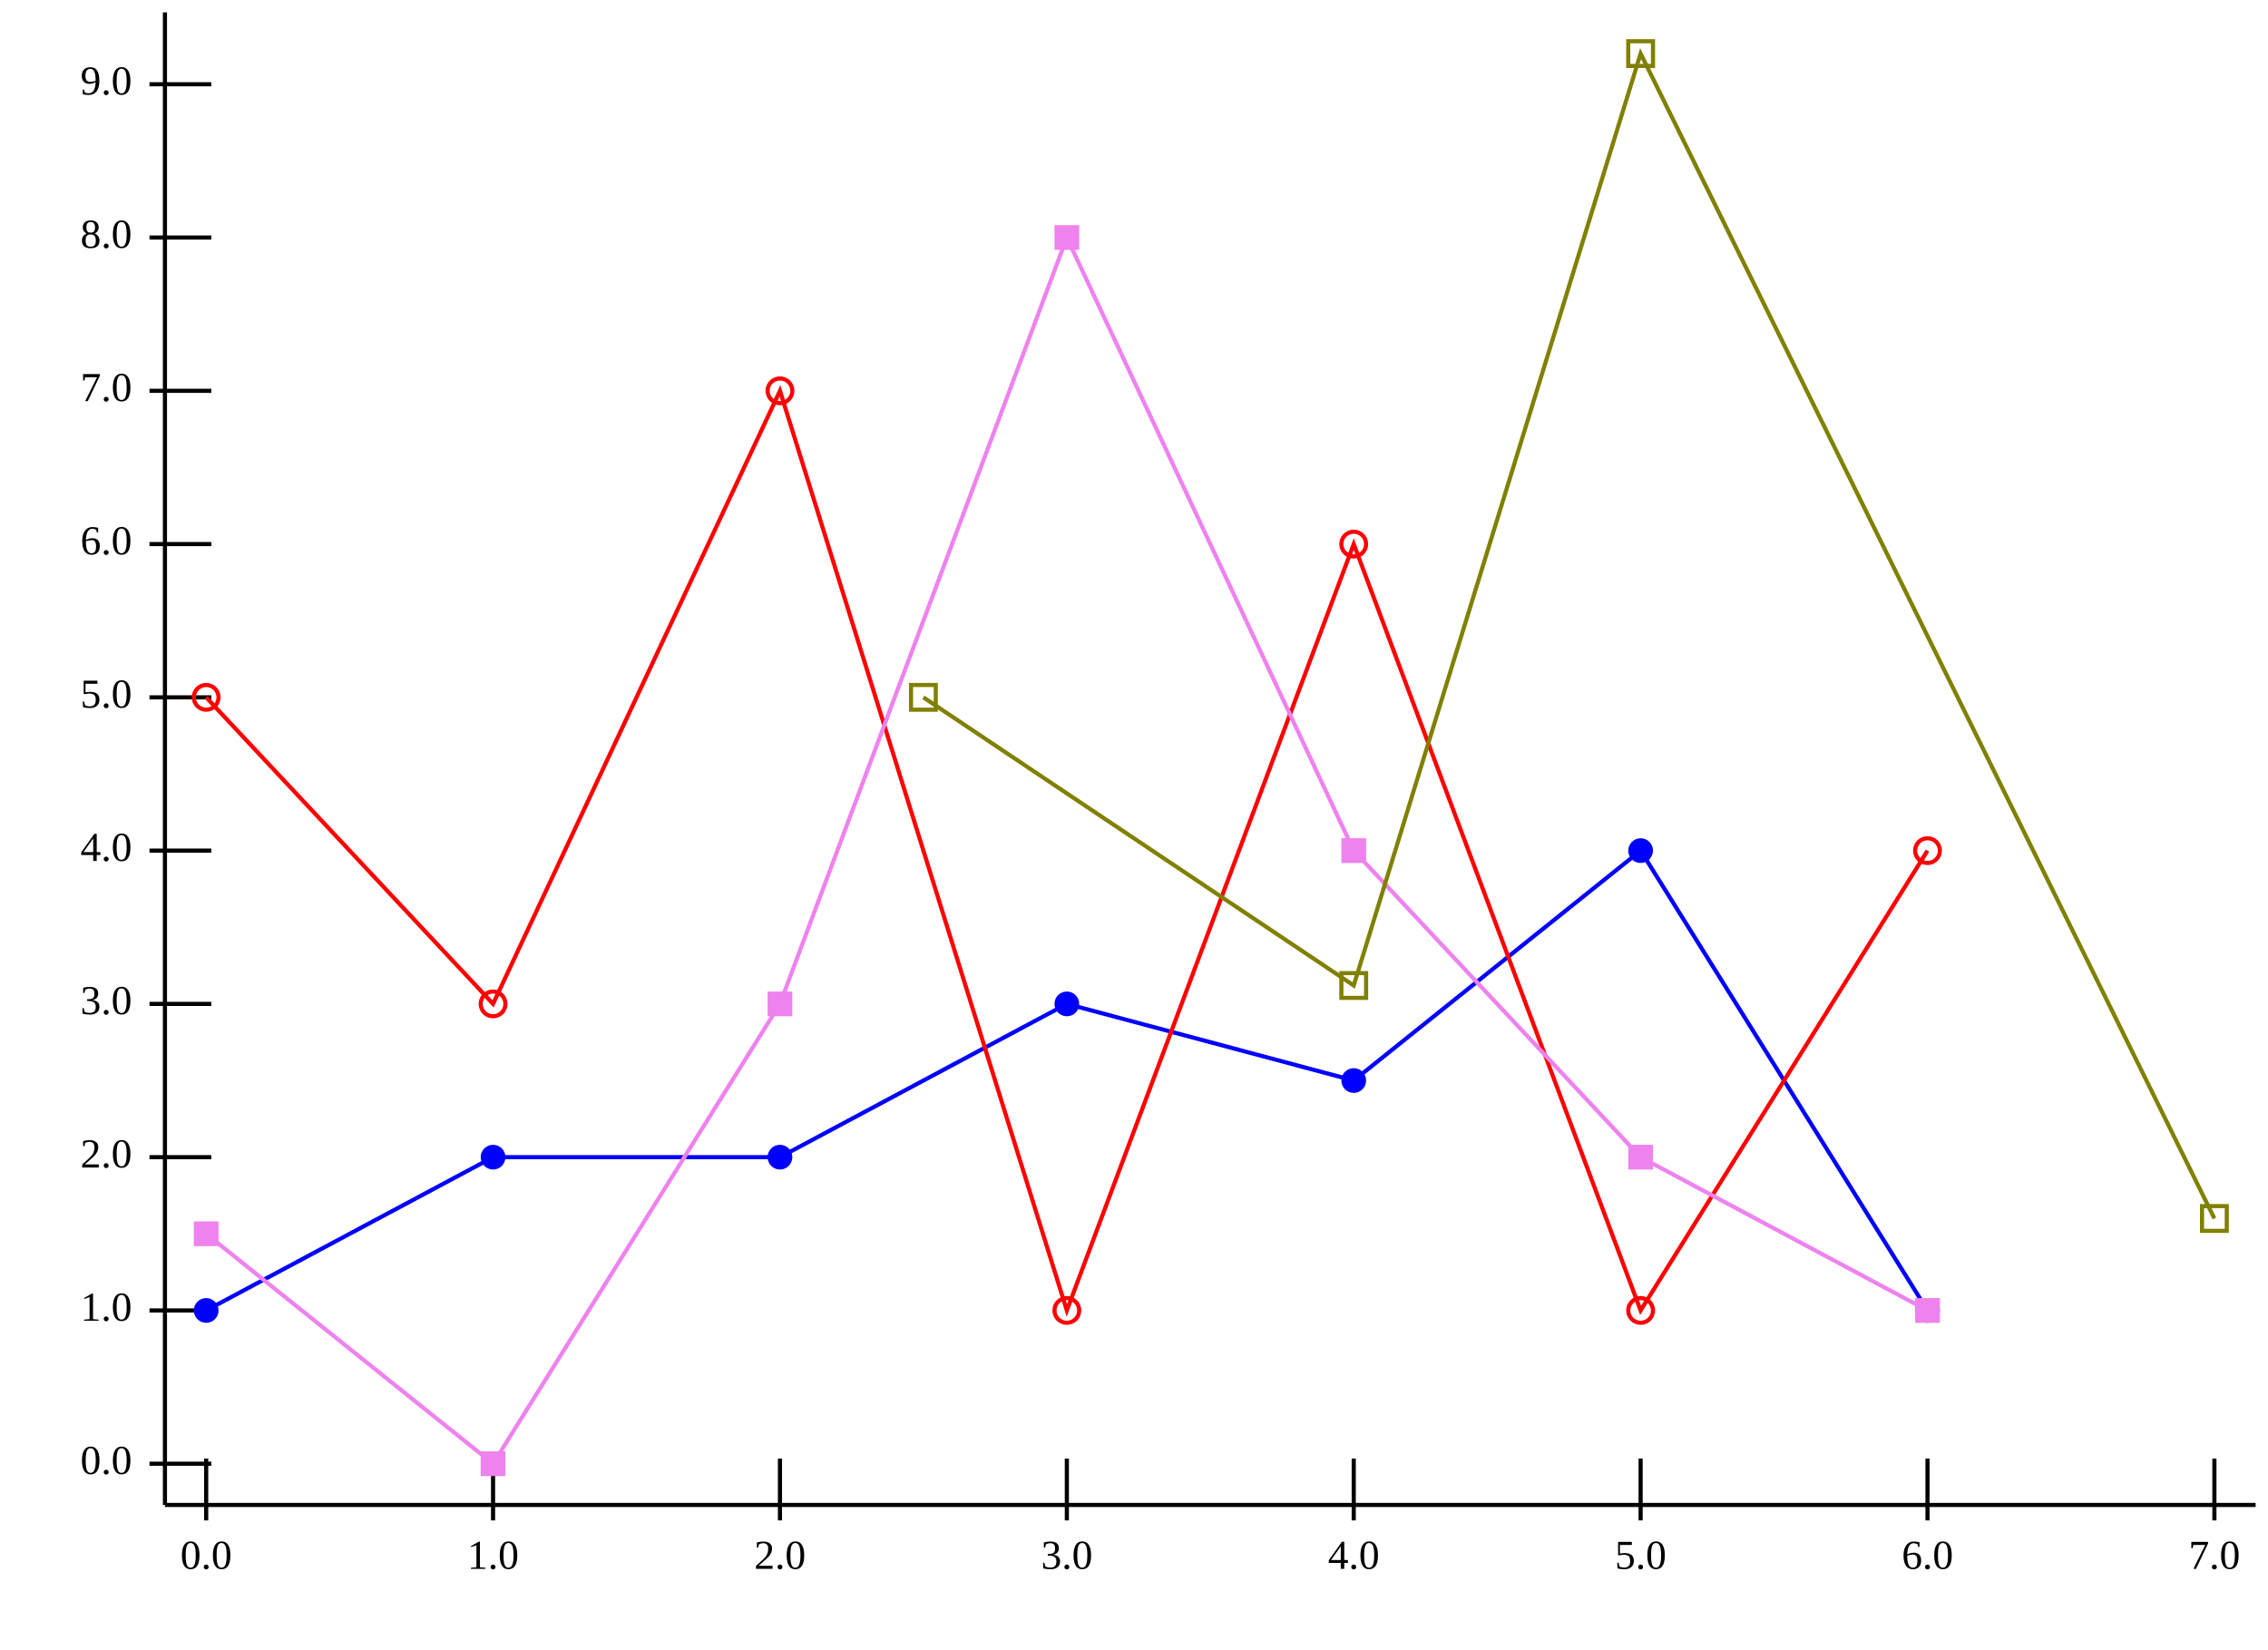
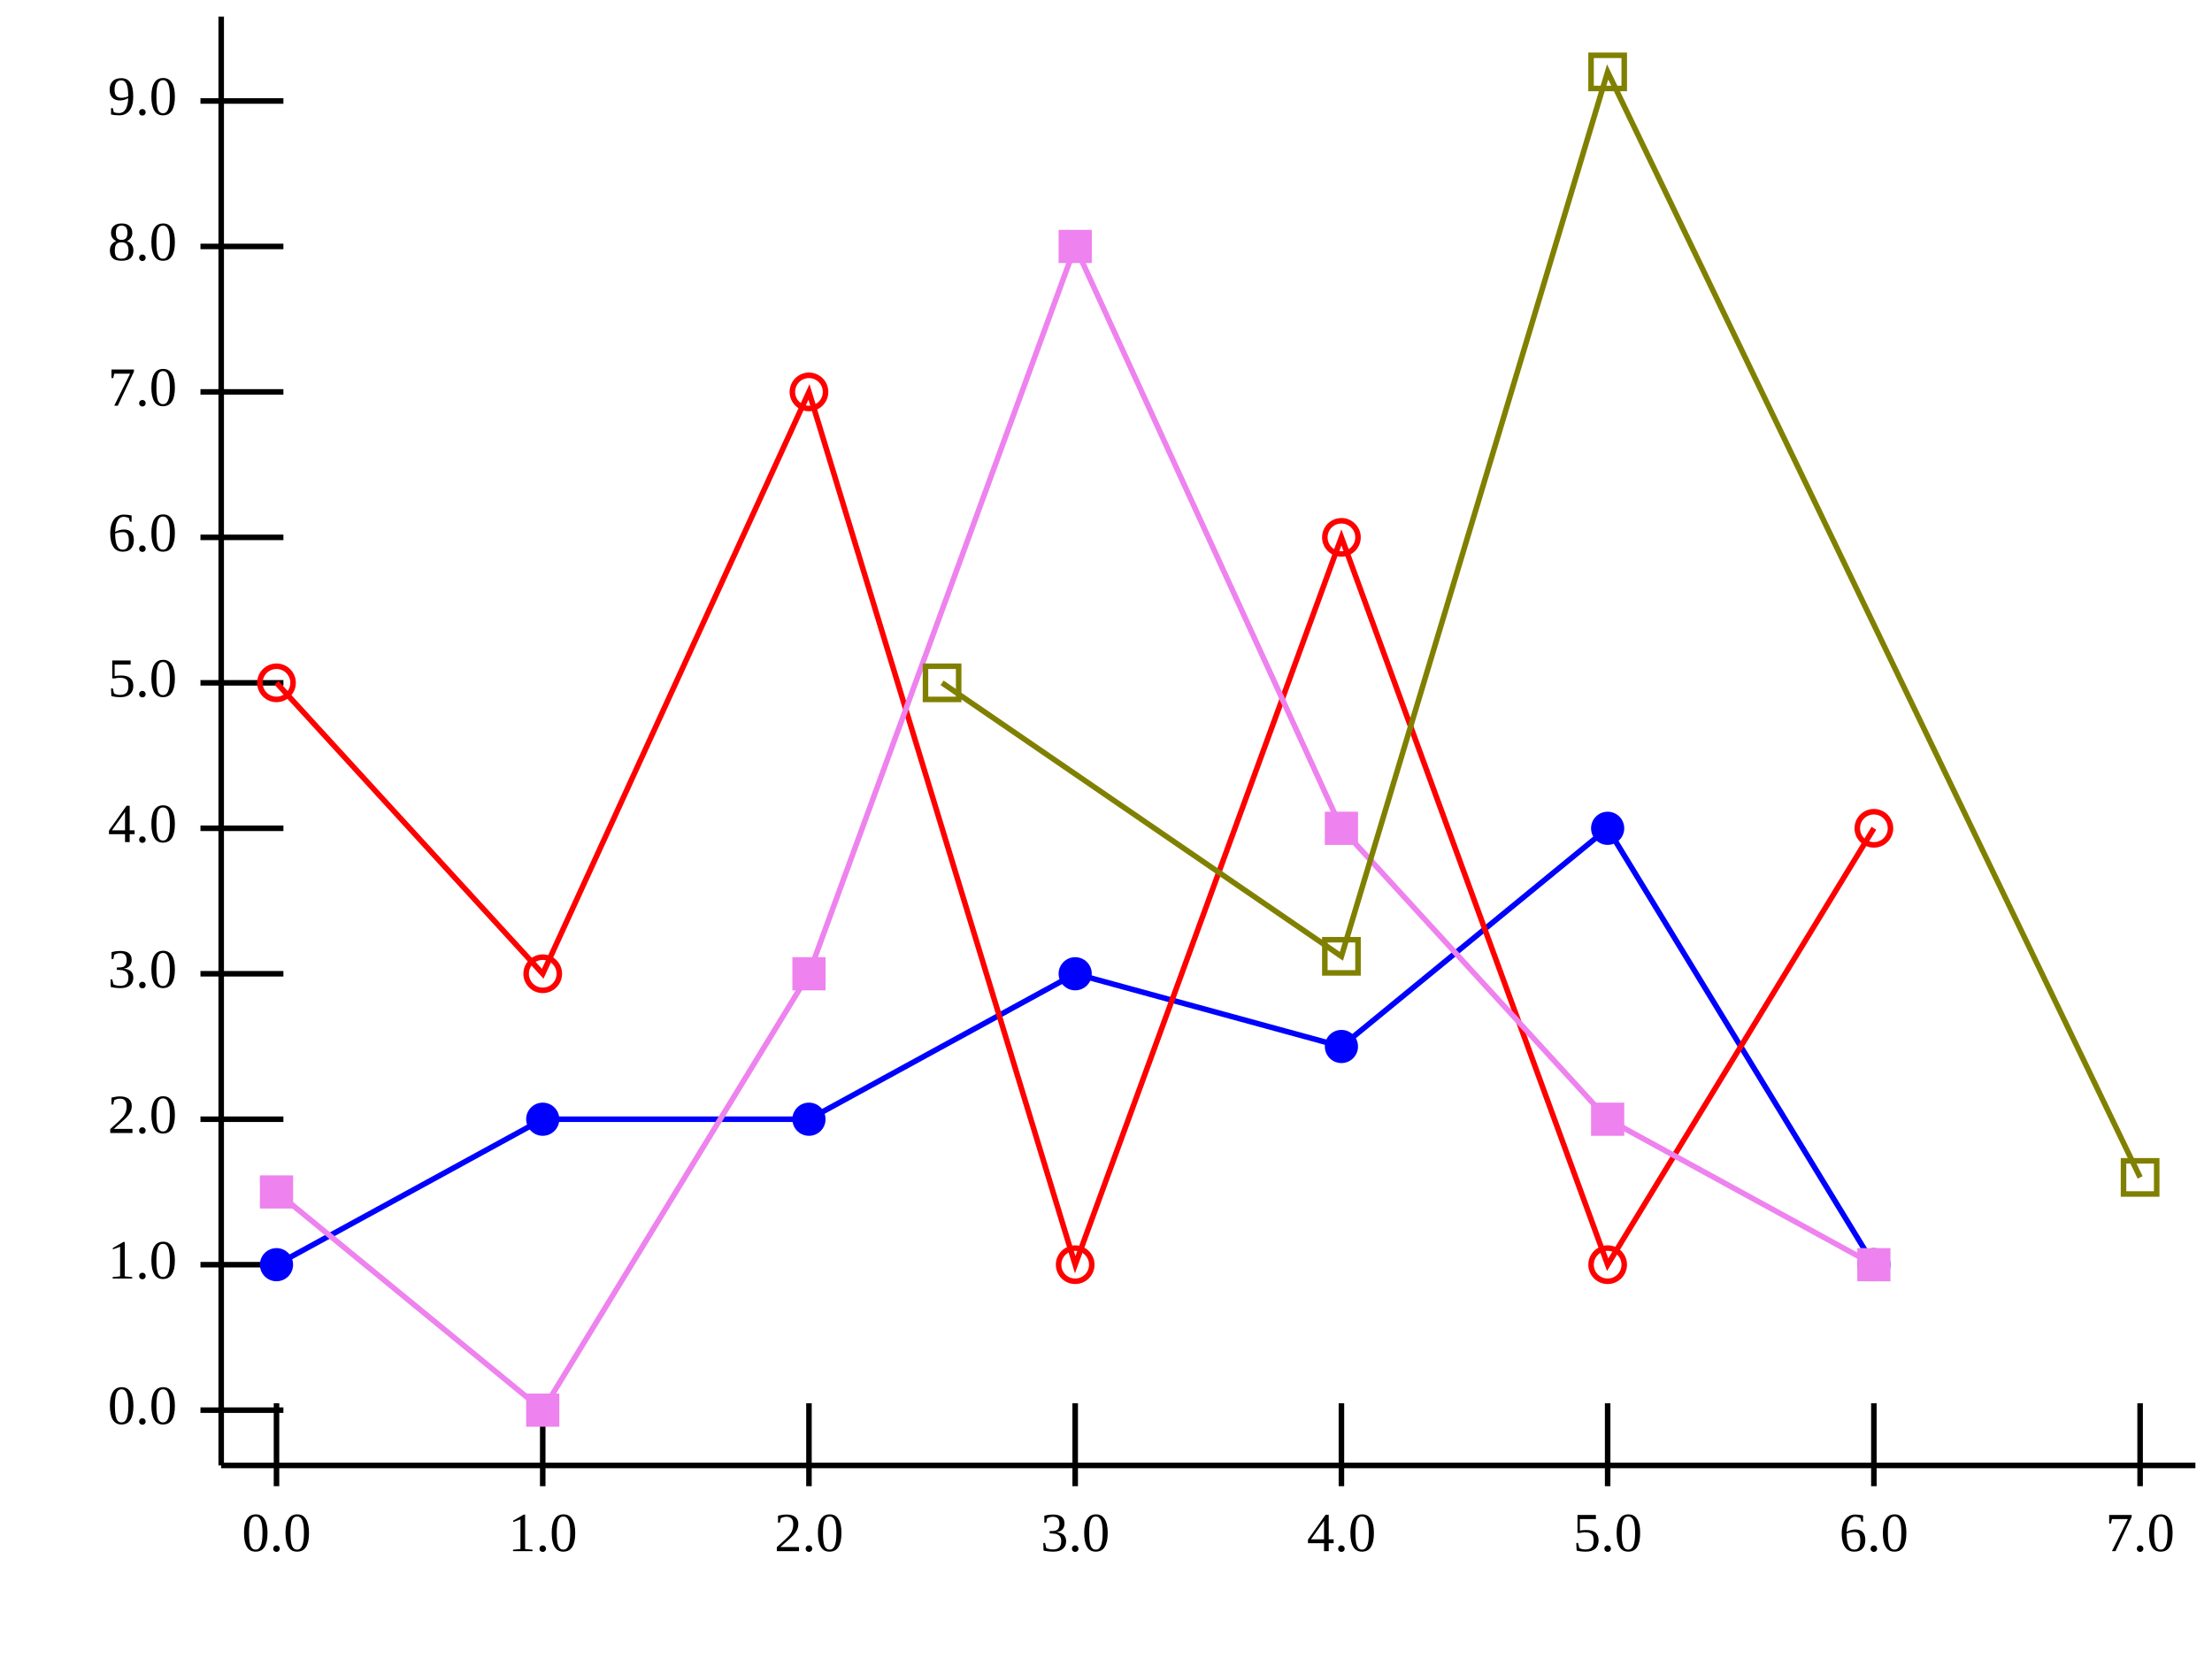
- <svg width="550" height="400">
+ <svg width="400" height="300">
  <g>
    <g>
      <g>
        <g>
-           <line class="xAxisTick" x1="50" x2="50" y1="368.75" y2="353.75" stroke="black" stroke-width="1" />
-           <text class="xAxisTickLabel" x="50" y="380.5" transform="rotate(0 50 380.5)" text-anchor="middle" fill="black" font-size="10">0.0</text>
+           <line class="xAxisTick" x1="50" x2="50" y1="268.75" y2="253.75" stroke="black" stroke-width="1" />
+           <text class="xAxisTickLabel" x="50" y="280.5" transform="rotate(0 50 280.5)" text-anchor="middle" fill="black" font-size="10">0.0</text>
        </g>
        <g>
-           <line class="xAxisTick" x1="119.571" x2="119.571" y1="368.75" y2="353.75" stroke="black" stroke-width="1" />
-           <text class="xAxisTickLabel" x="119.571" y="380.5" transform="rotate(0 119.5714 380.5)" text-anchor="middle" fill="black" font-size="10">1.0</text>
+           <line class="xAxisTick" x1="98.143" x2="98.143" y1="268.75" y2="253.75" stroke="black" stroke-width="1" />
+           <text class="xAxisTickLabel" x="98.143" y="280.5" transform="rotate(0 98.14286 280.5)" text-anchor="middle" fill="black" font-size="10">1.0</text>
        </g>
        <g>
-           <line class="xAxisTick" x1="189.143" x2="189.143" y1="368.75" y2="353.75" stroke="black" stroke-width="1" />
-           <text class="xAxisTickLabel" x="189.143" y="380.5" transform="rotate(0 189.1429 380.5)" text-anchor="middle" fill="black" font-size="10">2.0</text>
+           <line class="xAxisTick" x1="146.286" x2="146.286" y1="268.75" y2="253.75" stroke="black" stroke-width="1" />
+           <text class="xAxisTickLabel" x="146.286" y="280.5" transform="rotate(0 146.2857 280.5)" text-anchor="middle" fill="black" font-size="10">2.0</text>
        </g>
        <g>
-           <line class="xAxisTick" x1="258.714" x2="258.714" y1="368.75" y2="353.75" stroke="black" stroke-width="1" />
-           <text class="xAxisTickLabel" x="258.714" y="380.5" transform="rotate(0 258.7143 380.5)" text-anchor="middle" fill="black" font-size="10">3.0</text>
+           <line class="xAxisTick" x1="194.429" x2="194.429" y1="268.75" y2="253.75" stroke="black" stroke-width="1" />
+           <text class="xAxisTickLabel" x="194.429" y="280.5" transform="rotate(0 194.4286 280.5)" text-anchor="middle" fill="black" font-size="10">3.0</text>
        </g>
        <g>
-           <line class="xAxisTick" x1="328.286" x2="328.286" y1="368.75" y2="353.75" stroke="black" stroke-width="1" />
-           <text class="xAxisTickLabel" x="328.286" y="380.5" transform="rotate(0 328.2857 380.5)" text-anchor="middle" fill="black" font-size="10">4.0</text>
+           <line class="xAxisTick" x1="242.571" x2="242.571" y1="268.75" y2="253.75" stroke="black" stroke-width="1" />
+           <text class="xAxisTickLabel" x="242.571" y="280.5" transform="rotate(0 242.5714 280.5)" text-anchor="middle" fill="black" font-size="10">4.0</text>
        </g>
        <g>
-           <line class="xAxisTick" x1="397.857" x2="397.857" y1="368.75" y2="353.75" stroke="black" stroke-width="1" />
-           <text class="xAxisTickLabel" x="397.857" y="380.5" transform="rotate(0 397.8571 380.5)" text-anchor="middle" fill="black" font-size="10">5.0</text>
+           <line class="xAxisTick" x1="290.714" x2="290.714" y1="268.75" y2="253.75" stroke="black" stroke-width="1" />
+           <text class="xAxisTickLabel" x="290.714" y="280.5" transform="rotate(0 290.7143 280.5)" text-anchor="middle" fill="black" font-size="10">5.0</text>
        </g>
        <g>
-           <line class="xAxisTick" x1="467.429" x2="467.429" y1="368.75" y2="353.75" stroke="black" stroke-width="1" />
-           <text class="xAxisTickLabel" x="467.429" y="380.5" transform="rotate(0 467.4286 380.5)" text-anchor="middle" fill="black" font-size="10">6.0</text>
+           <line class="xAxisTick" x1="338.857" x2="338.857" y1="268.75" y2="253.75" stroke="black" stroke-width="1" />
+           <text class="xAxisTickLabel" x="338.857" y="280.5" transform="rotate(0 338.8571 280.5)" text-anchor="middle" fill="black" font-size="10">6.0</text>
        </g>
        <g>
-           <line class="xAxisTick" x1="537" x2="537" y1="368.75" y2="353.75" stroke="black" stroke-width="1" />
-           <text class="xAxisTickLabel" x="537" y="380.5" transform="rotate(0 537 380.5)" text-anchor="middle" fill="black" font-size="10">7.0</text>
+           <line class="xAxisTick" x1="387" x2="387" y1="268.75" y2="253.75" stroke="black" stroke-width="1" />
+           <text class="xAxisTickLabel" x="387" y="280.5" transform="rotate(0 387 280.5)" text-anchor="middle" fill="black" font-size="10">7.0</text>
        </g>
        <g>
-           <line class="xAxisLine" stroke="black" stroke-width="1" x1="40" x2="547" y1="365" y2="365" />
+           <line class="xAxisLine" stroke="black" stroke-width="1" x1="40" x2="397" y1="265" y2="265" />
        </g>
      </g>
      <g>
        <g>
-           <line class="yAxisTick" x1="36.25" x2="51.25" y1="355" y2="355" stroke="black" stroke-width="1" />
-           <text class="yAxisTickLabel" x="32" y="357.5" transform="rotate(0 32 357.5)" text-anchor="end" fill="black" font-size="10">0.0</text>
+           <line class="yAxisTick" x1="36.25" x2="51.25" y1="255" y2="255" stroke="black" stroke-width="1" />
+           <text class="yAxisTickLabel" x="32" y="257.5" transform="rotate(0 32 257.5)" text-anchor="end" fill="black" font-size="10">0.0</text>
        </g>
        <g>
-           <line class="yAxisTick" x1="36.25" x2="51.25" y1="317.826" y2="317.826" stroke="black" stroke-width="1" />
-           <text class="yAxisTickLabel" x="32" y="320.326" transform="rotate(0 32 320.3261)" text-anchor="end" fill="black" font-size="10">1.0</text>
+           <line class="yAxisTick" x1="36.25" x2="51.25" y1="228.696" y2="228.696" stroke="black" stroke-width="1" />
+           <text class="yAxisTickLabel" x="32" y="231.196" transform="rotate(0 32 231.1957)" text-anchor="end" fill="black" font-size="10">1.0</text>
        </g>
        <g>
-           <line class="yAxisTick" x1="36.25" x2="51.25" y1="280.652" y2="280.652" stroke="black" stroke-width="1" />
-           <text class="yAxisTickLabel" x="32" y="283.152" transform="rotate(0 32 283.1522)" text-anchor="end" fill="black" font-size="10">2.0</text>
+           <line class="yAxisTick" x1="36.25" x2="51.25" y1="202.391" y2="202.391" stroke="black" stroke-width="1" />
+           <text class="yAxisTickLabel" x="32" y="204.891" transform="rotate(0 32 204.8913)" text-anchor="end" fill="black" font-size="10">2.0</text>
        </g>
        <g>
-           <line class="yAxisTick" x1="36.25" x2="51.25" y1="243.478" y2="243.478" stroke="black" stroke-width="1" />
-           <text class="yAxisTickLabel" x="32" y="245.978" transform="rotate(0 32 245.9783)" text-anchor="end" fill="black" font-size="10">3.0</text>
+           <line class="yAxisTick" x1="36.25" x2="51.25" y1="176.087" y2="176.087" stroke="black" stroke-width="1" />
+           <text class="yAxisTickLabel" x="32" y="178.587" transform="rotate(0 32 178.587)" text-anchor="end" fill="black" font-size="10">3.0</text>
        </g>
        <g>
-           <line class="yAxisTick" x1="36.25" x2="51.25" y1="206.304" y2="206.304" stroke="black" stroke-width="1" />
-           <text class="yAxisTickLabel" x="32" y="208.804" transform="rotate(0 32 208.8043)" text-anchor="end" fill="black" font-size="10">4.0</text>
+           <line class="yAxisTick" x1="36.25" x2="51.25" y1="149.783" y2="149.783" stroke="black" stroke-width="1" />
+           <text class="yAxisTickLabel" x="32" y="152.283" transform="rotate(0 32 152.2826)" text-anchor="end" fill="black" font-size="10">4.0</text>
        </g>
        <g>
-           <line class="yAxisTick" x1="36.25" x2="51.25" y1="169.13" y2="169.13" stroke="black" stroke-width="1" />
-           <text class="yAxisTickLabel" x="32" y="171.63" transform="rotate(0 32 171.6304)" text-anchor="end" fill="black" font-size="10">5.0</text>
+           <line class="yAxisTick" x1="36.25" x2="51.25" y1="123.478" y2="123.478" stroke="black" stroke-width="1" />
+           <text class="yAxisTickLabel" x="32" y="125.978" transform="rotate(0 32 125.9783)" text-anchor="end" fill="black" font-size="10">5.0</text>
        </g>
        <g>
-           <line class="yAxisTick" x1="36.25" x2="51.25" y1="131.957" y2="131.957" stroke="black" stroke-width="1" />
-           <text class="yAxisTickLabel" x="32" y="134.457" transform="rotate(0 32 134.4565)" text-anchor="end" fill="black" font-size="10">6.0</text>
+           <line class="yAxisTick" x1="36.25" x2="51.25" y1="97.174" y2="97.174" stroke="black" stroke-width="1" />
+           <text class="yAxisTickLabel" x="32" y="99.674" transform="rotate(0 32 99.67391)" text-anchor="end" fill="black" font-size="10">6.0</text>
        </g>
        <g>
-           <line class="yAxisTick" x1="36.25" x2="51.25" y1="94.783" y2="94.783" stroke="black" stroke-width="1" />
-           <text class="yAxisTickLabel" x="32" y="97.283" transform="rotate(0 32 97.28261)" text-anchor="end" fill="black" font-size="10">7.0</text>
+           <line class="yAxisTick" x1="36.25" x2="51.25" y1="70.87" y2="70.87" stroke="black" stroke-width="1" />
+           <text class="yAxisTickLabel" x="32" y="73.37" transform="rotate(0 32 73.36957)" text-anchor="end" fill="black" font-size="10">7.0</text>
        </g>
        <g>
-           <line class="yAxisTick" x1="36.25" x2="51.25" y1="57.609" y2="57.609" stroke="black" stroke-width="1" />
-           <text class="yAxisTickLabel" x="32" y="60.109" transform="rotate(0 32 60.1087)" text-anchor="end" fill="black" font-size="10">8.0</text>
+           <line class="yAxisTick" x1="36.25" x2="51.25" y1="44.565" y2="44.565" stroke="black" stroke-width="1" />
+           <text class="yAxisTickLabel" x="32" y="47.065" transform="rotate(0 32 47.06522)" text-anchor="end" fill="black" font-size="10">8.0</text>
        </g>
        <g>
-           <line class="yAxisTick" x1="36.25" x2="51.25" y1="20.435" y2="20.435" stroke="black" stroke-width="1" />
-           <text class="yAxisTickLabel" x="32" y="22.935" transform="rotate(0 32 22.93478)" text-anchor="end" fill="black" font-size="10">9.0</text>
+           <line class="yAxisTick" x1="36.25" x2="51.25" y1="18.261" y2="18.261" stroke="black" stroke-width="1" />
+           <text class="yAxisTickLabel" x="32" y="20.761" transform="rotate(0 32 20.76087)" text-anchor="end" fill="black" font-size="10">9.0</text>
        </g>
        <g>
-           <line class="yAxisLine" stroke="black" stroke-width="1" x1="40" x2="40" y1="365" y2="3" />
+           <line class="yAxisLine" stroke="black" stroke-width="1" x1="40" x2="40" y1="265" y2="3" />
        </g>
      </g>
    </g>
    <g>
      <g>
        <g>
-           <path d="M 50,317.826 L 119.571,280.652 L 189.143,280.652 L 258.714,243.478 L 328.286,262.065 L 397.857,206.304 L 467.429,317.826" stroke="blue" stroke-width="1" opacity="1" fill="none" />
+           <path d="M 50,228.696 L 98.143,202.391 L 146.286,202.391 L 194.429,176.087 L 242.571,189.239 L 290.714,149.783 L 338.857,228.696" stroke="blue" stroke-width="1" opacity="1" fill="none" />
        </g>
-         <circle cx="50" cy="317.826" r="3" fill="blue" opacity="1" stroke="blue" stroke-width="0" />
-         <circle cx="119.571" cy="280.652" r="3" fill="blue" opacity="1" stroke="blue" stroke-width="0" />
-         <circle cx="189.143" cy="280.652" r="3" fill="blue" opacity="1" stroke="blue" stroke-width="0" />
-         <circle cx="258.714" cy="243.478" r="3" fill="blue" opacity="1" stroke="blue" stroke-width="0" />
-         <circle cx="328.286" cy="262.065" r="3" fill="blue" opacity="1" stroke="blue" stroke-width="0" />
-         <circle cx="397.857" cy="206.304" r="3" fill="blue" opacity="1" stroke="blue" stroke-width="0" />
-         <circle cx="467.429" cy="317.826" r="3" fill="blue" opacity="1" stroke="blue" stroke-width="0" />
+         <circle cx="50" cy="228.696" r="3" fill="blue" opacity="1" stroke="blue" stroke-width="0" />
+         <circle cx="98.143" cy="202.391" r="3" fill="blue" opacity="1" stroke="blue" stroke-width="0" />
+         <circle cx="146.286" cy="202.391" r="3" fill="blue" opacity="1" stroke="blue" stroke-width="0" />
+         <circle cx="194.429" cy="176.087" r="3" fill="blue" opacity="1" stroke="blue" stroke-width="0" />
+         <circle cx="242.571" cy="189.239" r="3" fill="blue" opacity="1" stroke="blue" stroke-width="0" />
+         <circle cx="290.714" cy="149.783" r="3" fill="blue" opacity="1" stroke="blue" stroke-width="0" />
+         <circle cx="338.857" cy="228.696" r="3" fill="blue" opacity="1" stroke="blue" stroke-width="0" />
      </g>
      <g>
        <g>
-           <path d="M 50,169.13 L 119.571,243.478 L 189.143,94.783 L 258.714,317.826 L 328.286,131.957 L 397.857,317.826 L 467.429,206.304" stroke="red" stroke-width="1" opacity="1" fill="none" />
+           <path d="M 50,123.478 L 98.143,176.087 L 146.286,70.87 L 194.429,228.696 L 242.571,97.174 L 290.714,228.696 L 338.857,149.783" stroke="red" stroke-width="1" opacity="1" fill="none" />
        </g>
-         <circle cx="50" cy="169.13" r="3" fill="none" opacity="1" stroke="red" stroke-width="1" />
-         <circle cx="119.571" cy="243.478" r="3" fill="none" opacity="1" stroke="red" stroke-width="1" />
-         <circle cx="189.143" cy="94.783" r="3" fill="none" opacity="1" stroke="red" stroke-width="1" />
-         <circle cx="258.714" cy="317.826" r="3" fill="none" opacity="1" stroke="red" stroke-width="1" />
-         <circle cx="328.286" cy="131.957" r="3" fill="none" opacity="1" stroke="red" stroke-width="1" />
-         <circle cx="397.857" cy="317.826" r="3" fill="none" opacity="1" stroke="red" stroke-width="1" />
-         <circle cx="467.429" cy="206.304" r="3" fill="none" opacity="1" stroke="red" stroke-width="1" />
+         <circle cx="50" cy="123.478" r="3" fill="none" opacity="1" stroke="red" stroke-width="1" />
+         <circle cx="98.143" cy="176.087" r="3" fill="none" opacity="1" stroke="red" stroke-width="1" />
+         <circle cx="146.286" cy="70.87" r="3" fill="none" opacity="1" stroke="red" stroke-width="1" />
+         <circle cx="194.429" cy="228.696" r="3" fill="none" opacity="1" stroke="red" stroke-width="1" />
+         <circle cx="242.571" cy="97.174" r="3" fill="none" opacity="1" stroke="red" stroke-width="1" />
+         <circle cx="290.714" cy="228.696" r="3" fill="none" opacity="1" stroke="red" stroke-width="1" />
+         <circle cx="338.857" cy="149.783" r="3" fill="none" opacity="1" stroke="red" stroke-width="1" />
      </g>
      <g>
        <g>
-           <path d="M 50,299.239 L 119.571,355 L 189.143,243.478 L 258.714,57.609 L 328.286,206.304 L 397.857,280.652 L 467.429,317.826" stroke="violet" stroke-width="1" opacity="1" fill="none" />
+           <path d="M 50,215.543 L 98.143,255 L 146.286,176.087 L 194.429,44.565 L 242.571,149.783 L 290.714,202.391 L 338.857,228.696" stroke="violet" stroke-width="1" opacity="1" fill="none" />
        </g>
-         <rect x="47" y="296.239" width="6" height="6" fill="violet" opacity="1" stroke="violet" stroke-width="0" />
-         <rect x="116.571" y="352" width="6" height="6" fill="violet" opacity="1" stroke="violet" stroke-width="0" />
-         <rect x="186.143" y="240.478" width="6" height="6" fill="violet" opacity="1" stroke="violet" stroke-width="0" />
-         <rect x="255.714" y="54.609" width="6" height="6" fill="violet" opacity="1" stroke="violet" stroke-width="0" />
-         <rect x="325.286" y="203.304" width="6" height="6" fill="violet" opacity="1" stroke="violet" stroke-width="0" />
-         <rect x="394.857" y="277.652" width="6" height="6" fill="violet" opacity="1" stroke="violet" stroke-width="0" />
-         <rect x="464.429" y="314.826" width="6" height="6" fill="violet" opacity="1" stroke="violet" stroke-width="0" />
+         <rect x="47" y="212.543" width="6" height="6" fill="violet" opacity="1" stroke="violet" stroke-width="0" />
+         <rect x="95.143" y="252" width="6" height="6" fill="violet" opacity="1" stroke="violet" stroke-width="0" />
+         <rect x="143.286" y="173.087" width="6" height="6" fill="violet" opacity="1" stroke="violet" stroke-width="0" />
+         <rect x="191.429" y="41.565" width="6" height="6" fill="violet" opacity="1" stroke="violet" stroke-width="0" />
+         <rect x="239.571" y="146.783" width="6" height="6" fill="violet" opacity="1" stroke="violet" stroke-width="0" />
+         <rect x="287.714" y="199.391" width="6" height="6" fill="violet" opacity="1" stroke="violet" stroke-width="0" />
+         <rect x="335.857" y="225.696" width="6" height="6" fill="violet" opacity="1" stroke="violet" stroke-width="0" />
      </g>
      <g>
        <g>
-           <path d="M 223.929,169.13 L 328.286,239.017 L 397.857,13 L 537,295.522" stroke="olive" stroke-width="1" opacity="1" fill="none" />
+           <path d="M 170.357,123.478 L 242.571,172.93 L 290.714,13 L 387,212.913" stroke="olive" stroke-width="1" opacity="1" fill="none" />
        </g>
-         <rect x="220.929" y="166.13" width="6" height="6" fill="none" opacity="1" stroke="olive" stroke-width="1" />
-         <rect x="325.286" y="236.017" width="6" height="6" fill="none" opacity="1" stroke="olive" stroke-width="1" />
-         <rect x="394.857" y="10" width="6" height="6" fill="none" opacity="1" stroke="olive" stroke-width="1" />
-         <rect x="534" y="292.522" width="6" height="6" fill="none" opacity="1" stroke="olive" stroke-width="1" />
+         <rect x="167.357" y="120.478" width="6" height="6" fill="none" opacity="1" stroke="olive" stroke-width="1" />
+         <rect x="239.571" y="169.93" width="6" height="6" fill="none" opacity="1" stroke="olive" stroke-width="1" />
+         <rect x="287.714" y="10" width="6" height="6" fill="none" opacity="1" stroke="olive" stroke-width="1" />
+         <rect x="384" y="209.913" width="6" height="6" fill="none" opacity="1" stroke="olive" stroke-width="1" />
      </g>
    </g>
  </g>
</svg>
